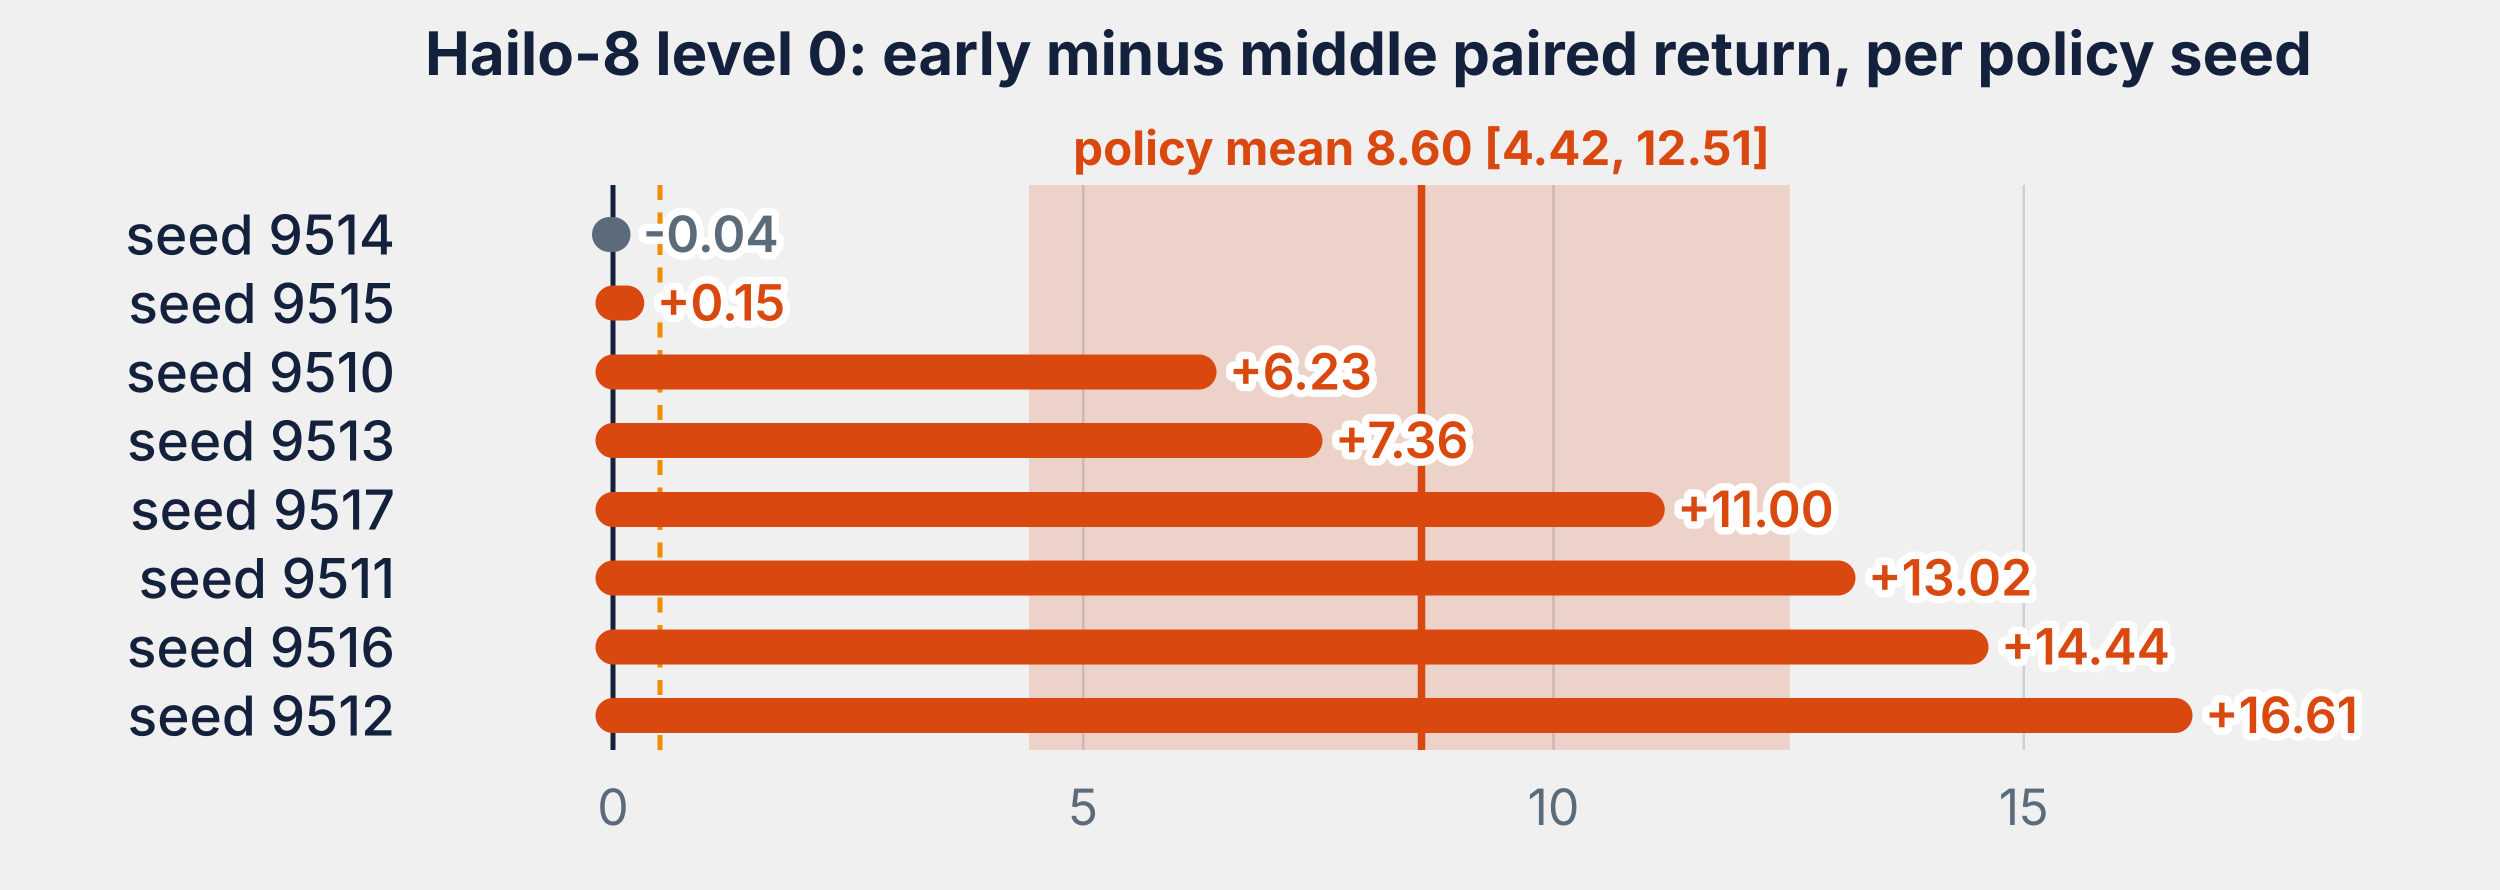
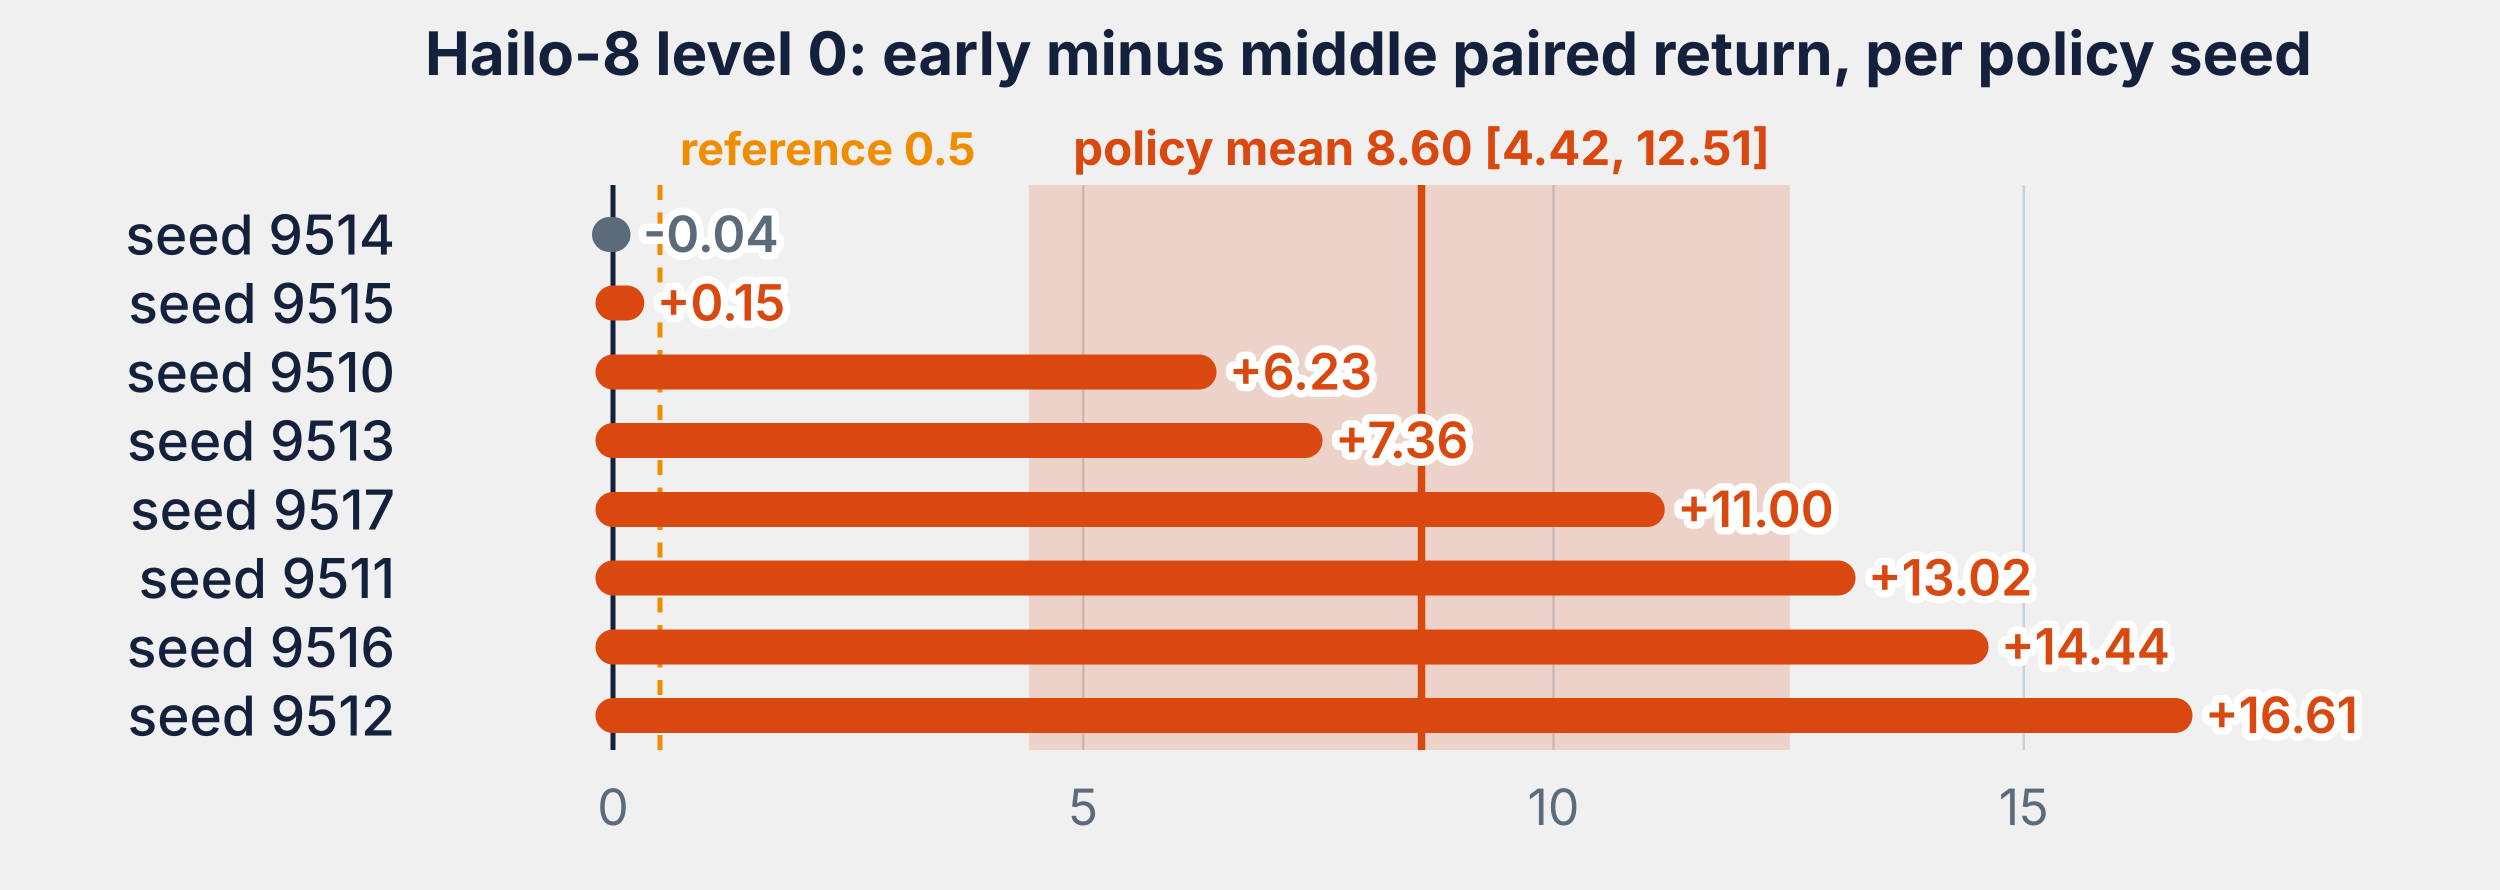
<svg xmlns="http://www.w3.org/2000/svg" font-family="Inter, Liberation Sans, Arial, sans-serif" viewBox="0 0 1000 356" class="chart">
  <text x="170.0" y="30.0" font-size="24" font-weight="700" text-anchor="start" fill="#14213D">Hailo-8 level 0: early minus middle paired return, per policy seed</text>
  <line x1="245.2" y1="74" x2="245.2" y2="300" stroke="#14213D" stroke-width="2" />
  <text x="245.2" y="330.0" font-size="20" font-weight="400" text-anchor="middle" fill="#5C6B7A">0</text>
  <line x1="433.3" y1="74" x2="433.3" y2="300" stroke="#C9D1D9" stroke-width="1" />
  <text x="433.3" y="330.0" font-size="20" font-weight="400" text-anchor="middle" fill="#5C6B7A">5</text>
  <line x1="621.4" y1="74" x2="621.4" y2="300" stroke="#C9D1D9" stroke-width="1" />
  <text x="621.4" y="330.0" font-size="20" font-weight="400" text-anchor="middle" fill="#5C6B7A">10</text>
  <line x1="809.5" y1="74" x2="809.5" y2="300" stroke="#C9D1D9" stroke-width="1" />
  <text x="809.5" y="330.0" font-size="20" font-weight="400" text-anchor="middle" fill="#5C6B7A">15</text>
  <line x1="264.0" y1="74" x2="264.0" y2="300" stroke="#F08C00" stroke-width="2" stroke-dasharray="6 5" />
+   <text x="272.0" y="66.0" font-size="18" font-weight="700" text-anchor="start" fill="#F08C00">reference 0.5</text>
  <rect x="411.6" y="74" width="304.3" height="226" fill="#D9480F" opacity="0.18" />
  <line x1="568.6" y1="74" x2="568.6" y2="300" stroke="#D9480F" stroke-width="3" />
  <text x="568.6" y="66.0" font-size="19" font-weight="700" text-anchor="middle" fill="#D9480F">policy mean 8.60 [4.42, 12.51]</text>
  <text x="158.0" y="101.8" font-size="22" font-weight="500" text-anchor="end" fill="#14213D">seed 9514</text>
  <line x1="245.2" y1="93.8" x2="243.8" y2="93.8" stroke="#5C6B7A" stroke-width="14" stroke-linecap="round" />
  <text x="257.2" y="100.8" font-size="20" font-weight="600" text-anchor="start" fill="#5C6B7A" paint-order="stroke" stroke="#FFFFFF" stroke-width="6" stroke-linejoin="round">-0.04</text>
  <text x="158.0" y="129.2" font-size="22" font-weight="500" text-anchor="end" fill="#14213D">seed 9515</text>
  <line x1="245.2" y1="121.2" x2="250.7" y2="121.2" stroke="#D9480F" stroke-width="14" stroke-linecap="round" />
  <text x="262.7" y="128.2" font-size="20" font-weight="600" text-anchor="start" fill="#D9480F" paint-order="stroke" stroke="#FFFFFF" stroke-width="6" stroke-linejoin="round">+0.15</text>
  <text x="158.0" y="156.8" font-size="22" font-weight="500" text-anchor="end" fill="#14213D">seed 9510</text>
  <line x1="245.2" y1="148.8" x2="479.6" y2="148.8" stroke="#D9480F" stroke-width="14" stroke-linecap="round" />
  <text x="491.6" y="155.8" font-size="20" font-weight="600" text-anchor="start" fill="#D9480F" paint-order="stroke" stroke="#FFFFFF" stroke-width="6" stroke-linejoin="round">+6.23</text>
  <text x="158.0" y="184.2" font-size="22" font-weight="500" text-anchor="end" fill="#14213D">seed 9513</text>
  <line x1="245.2" y1="176.2" x2="522.0" y2="176.2" stroke="#D9480F" stroke-width="14" stroke-linecap="round" />
  <text x="534.0" y="183.2" font-size="20" font-weight="600" text-anchor="start" fill="#D9480F" paint-order="stroke" stroke="#FFFFFF" stroke-width="6" stroke-linejoin="round">+7.36</text>
  <text x="158.0" y="211.8" font-size="22" font-weight="500" text-anchor="end" fill="#14213D">seed 9517</text>
  <line x1="245.2" y1="203.8" x2="658.9" y2="203.8" stroke="#D9480F" stroke-width="14" stroke-linecap="round" />
  <text x="670.9" y="210.8" font-size="20" font-weight="600" text-anchor="start" fill="#D9480F" paint-order="stroke" stroke="#FFFFFF" stroke-width="6" stroke-linejoin="round">+11.00</text>
  <text x="158.0" y="239.2" font-size="22" font-weight="500" text-anchor="end" fill="#14213D">seed 9511</text>
  <line x1="245.2" y1="231.2" x2="735.2" y2="231.2" stroke="#D9480F" stroke-width="14" stroke-linecap="round" />
  <text x="747.2" y="238.2" font-size="20" font-weight="600" text-anchor="start" fill="#D9480F" paint-order="stroke" stroke="#FFFFFF" stroke-width="6" stroke-linejoin="round">+13.02</text>
  <text x="158.0" y="266.8" font-size="22" font-weight="500" text-anchor="end" fill="#14213D">seed 9516</text>
  <line x1="245.2" y1="258.8" x2="788.4" y2="258.8" stroke="#D9480F" stroke-width="14" stroke-linecap="round" />
  <text x="800.4" y="265.8" font-size="20" font-weight="600" text-anchor="start" fill="#D9480F" paint-order="stroke" stroke="#FFFFFF" stroke-width="6" stroke-linejoin="round">+14.44</text>
  <text x="158.0" y="294.2" font-size="22" font-weight="500" text-anchor="end" fill="#14213D">seed 9512</text>
  <line x1="245.2" y1="286.2" x2="870.0" y2="286.2" stroke="#D9480F" stroke-width="14" stroke-linecap="round" />
  <text x="882.0" y="293.2" font-size="20" font-weight="600" text-anchor="start" fill="#D9480F" paint-order="stroke" stroke="#FFFFFF" stroke-width="6" stroke-linejoin="round">+16.61</text>
</svg>
